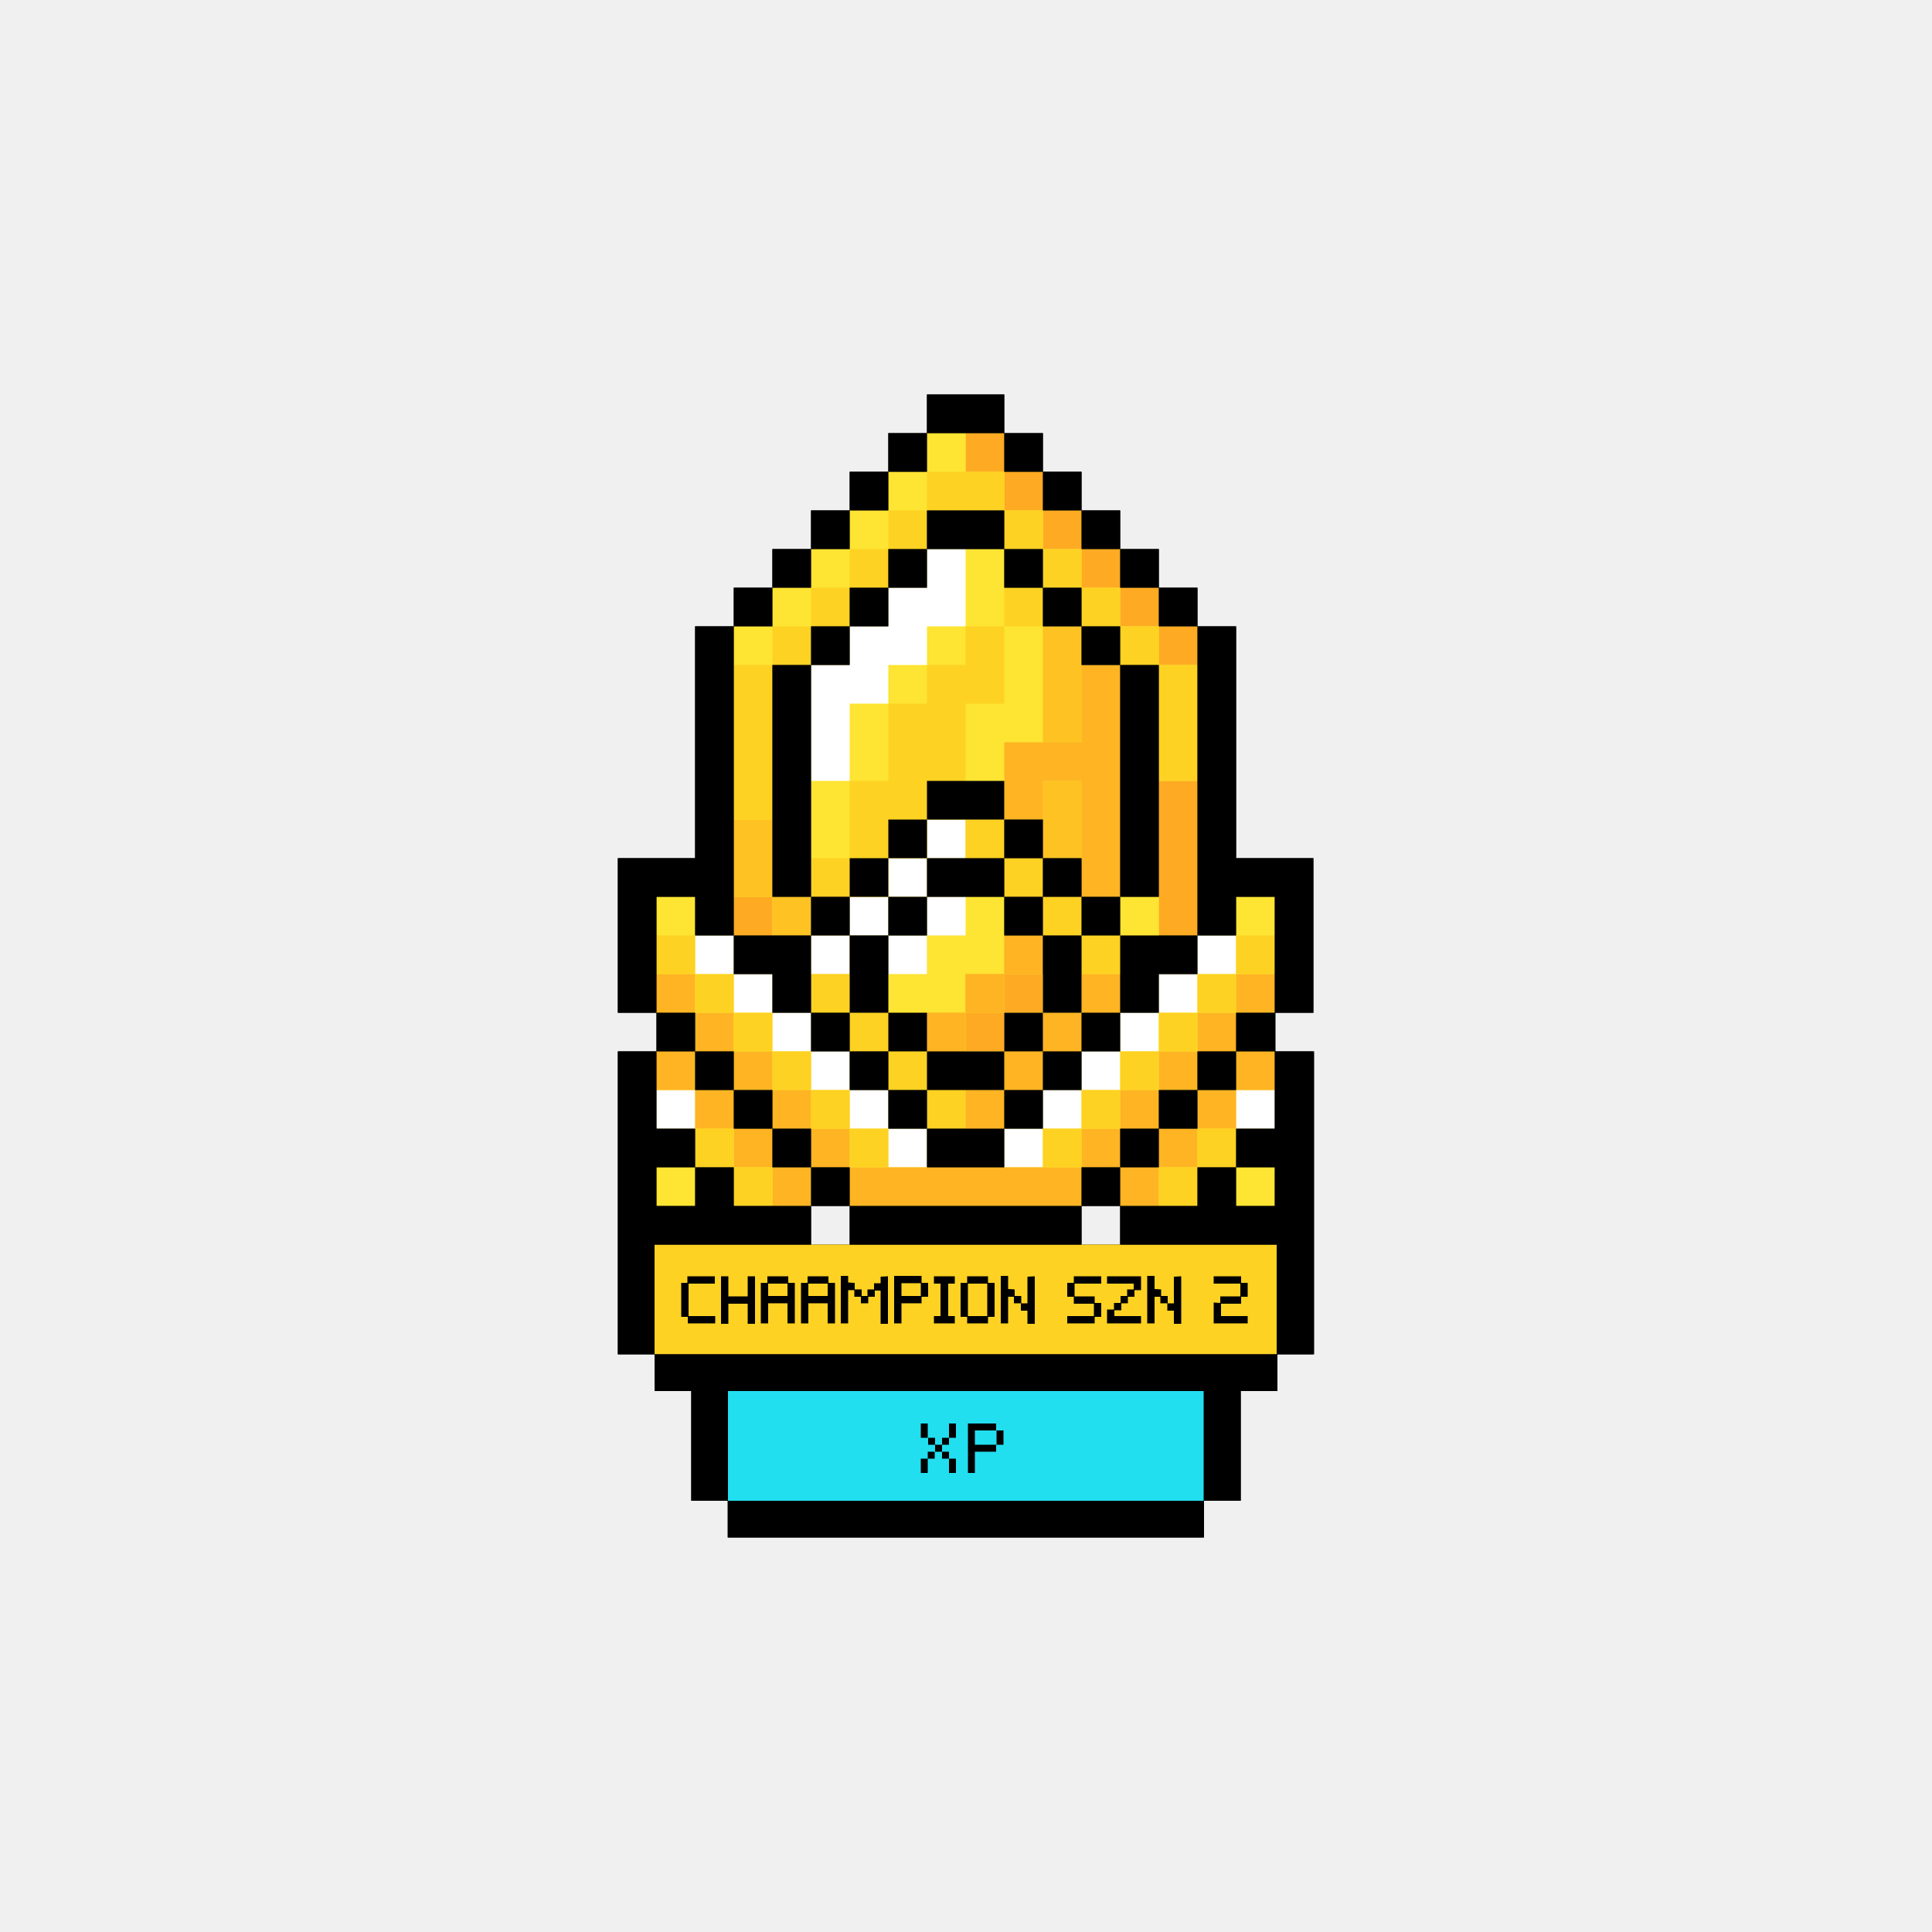
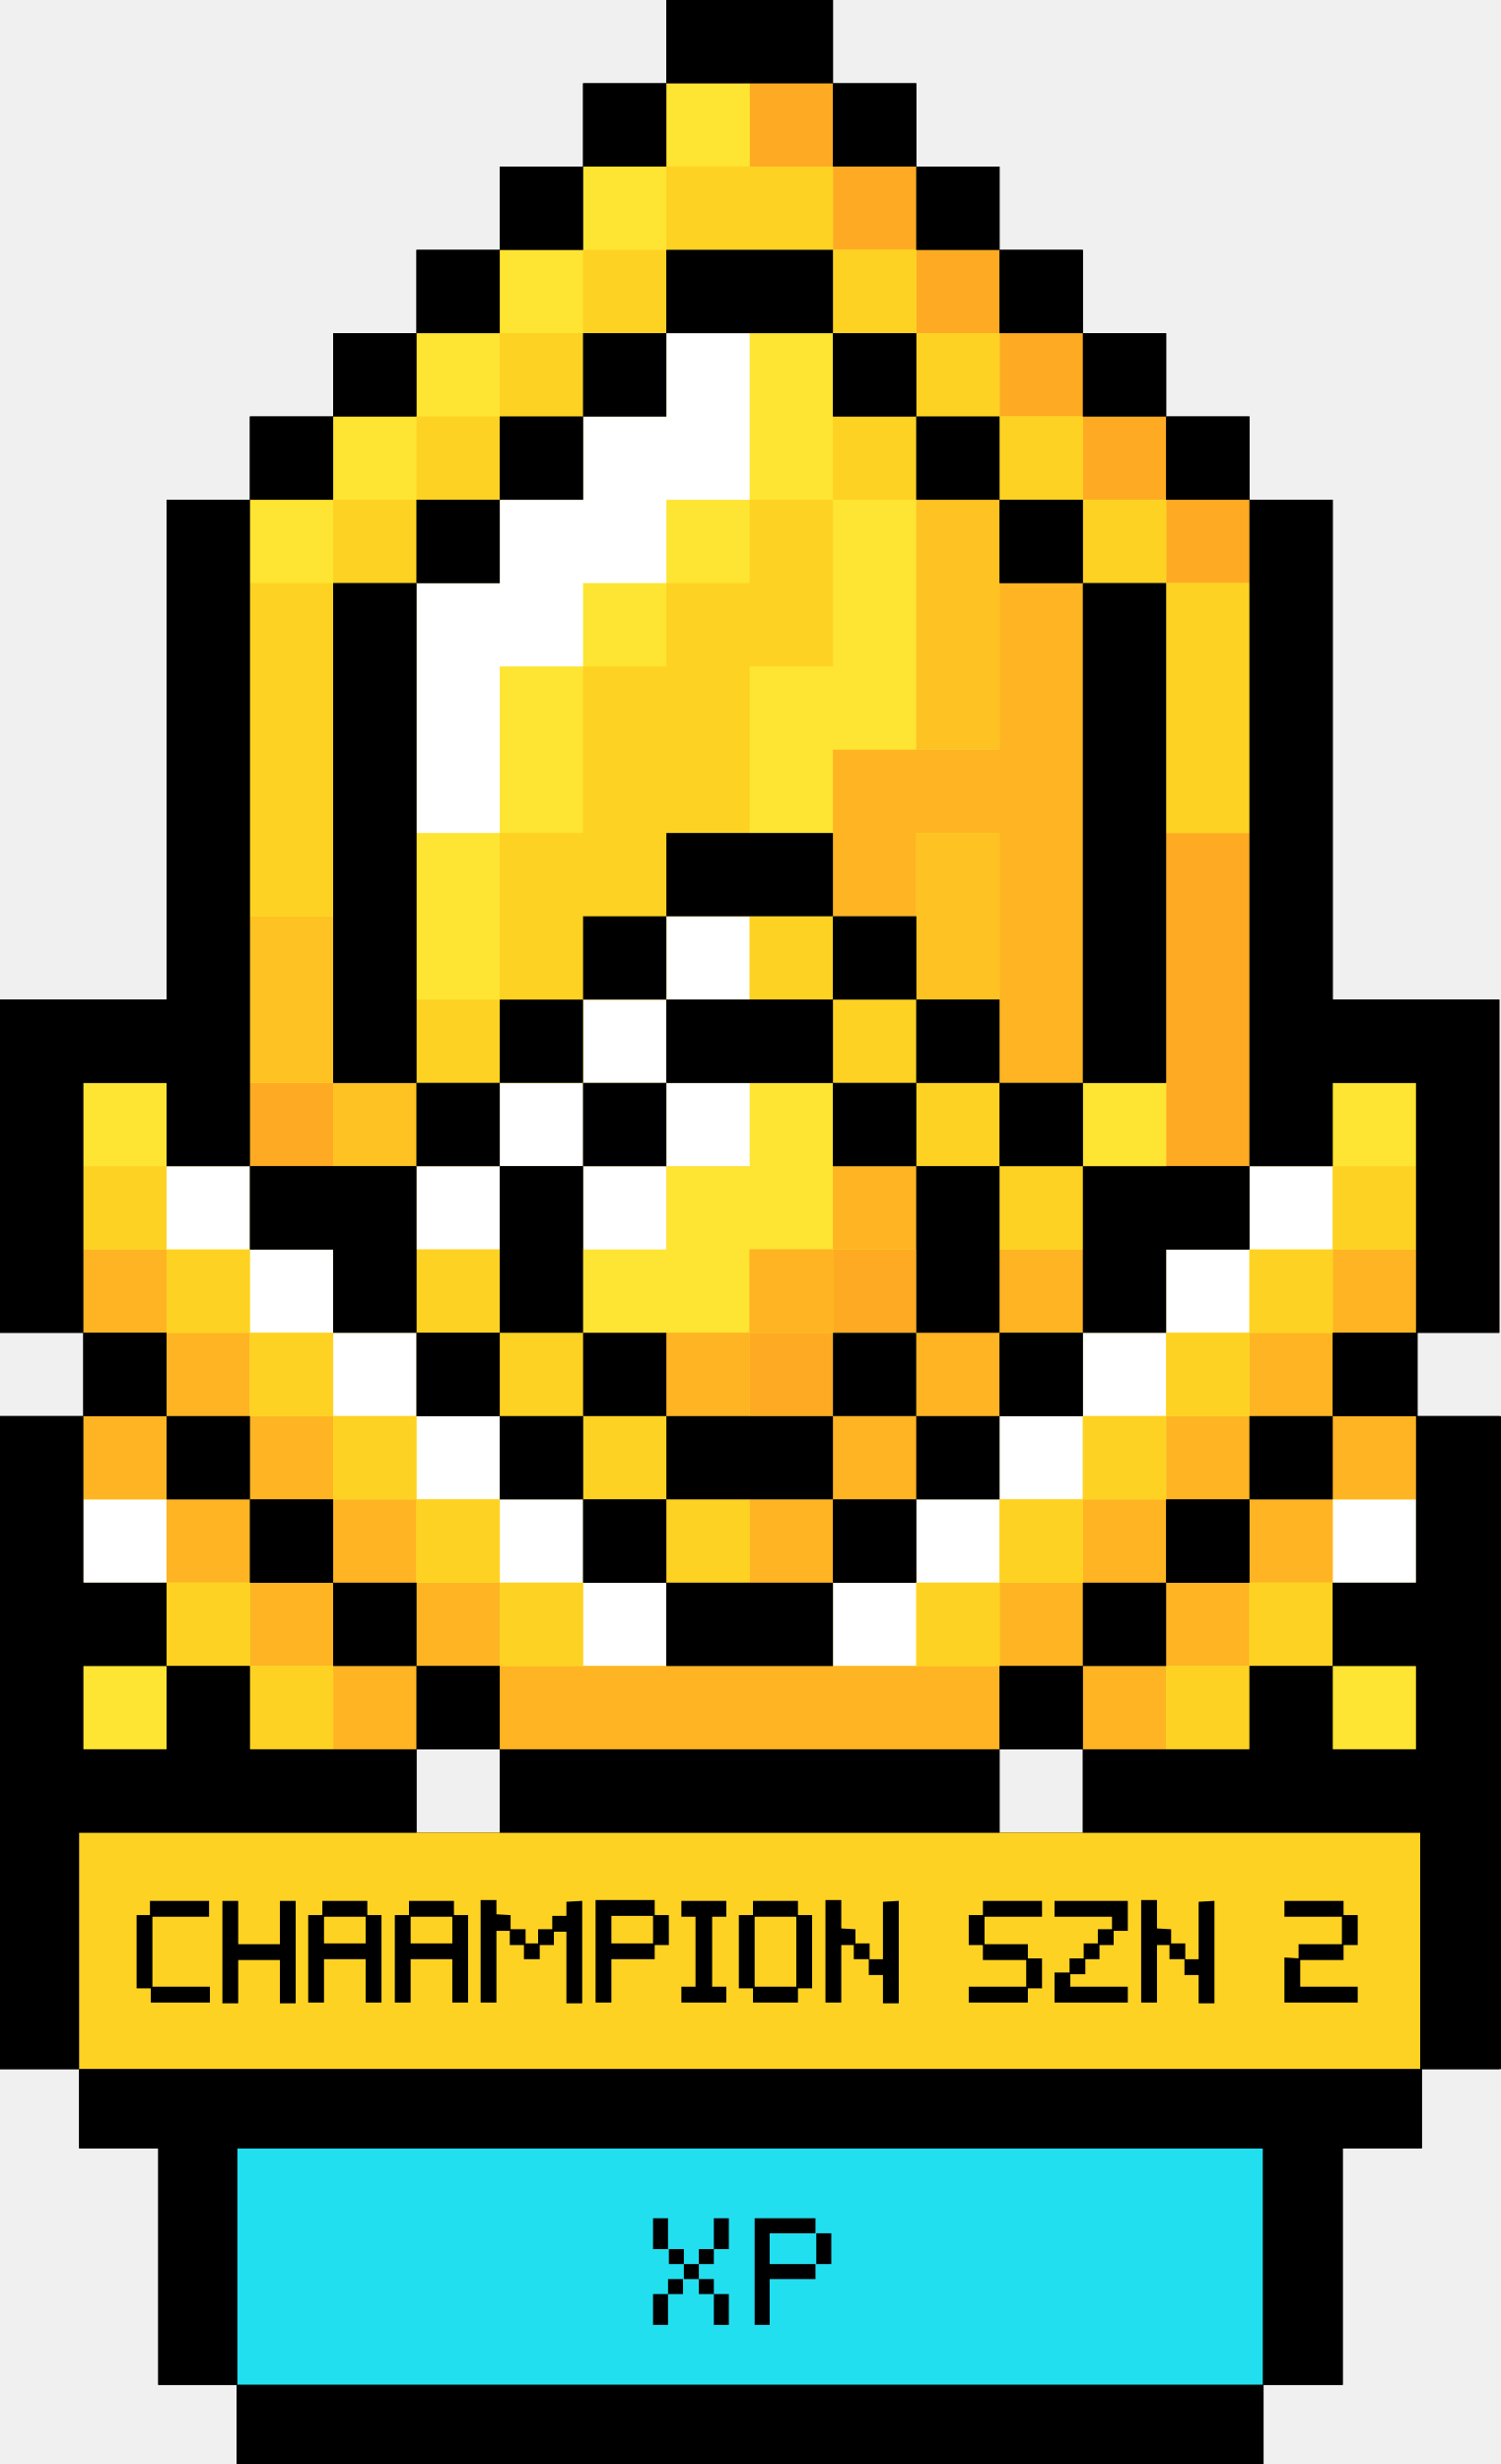
- <svg xmlns="http://www.w3.org/2000/svg" viewBox="0 0 500 500">
-   <path d="M339.9 262.1v-40h-20v-60h-10v-10h-10v-10h-10v-10h-10v-10h-10v-10h-10v-10h-20v10h-10v10h-10v10h-10v10h-10v10h-10v10h-10v60h-20v40h10v10h-10v78.4h9.5v9.5h9.5v28.4h9.5v9.5h123.2v-9.5h9.5V360h9.5v-9.5h9.5v-78.4h-10v-10h9.8zm-120 60h-10v-10h10v10zm70 0h-10v-10h10v10z" />
+ <svg xmlns="http://www.w3.org/2000/svg" viewBox="0 0 180.2 295.8">
+   <path d="M180 160v-40h-20V60h-10V50h-10V40h-10V30h-10V20h-10V10h-10V0H80v10H70v10H60v10H50v10H40v10H30v10H20v60H0v40h10v10H0v78.4h9.5v9.5H19v28.4h9.5v9.5h123.2v-9.5h9.5v-28.4h9.5v-9.5h9.5V170h-10v-10h9.8 0zM60 220H50v-10h10v10zm70 0h-10v-10h10v10z" />
  <g fill="#fee433">
-     <path d="M319.9 232.1v10h-10v10h-10v10h-10v10h-10v10h-10v10h-10v10h-20v-10h-10v-10h-10v-10h-10v-10h-10v-10h-10v-10h-10v-10h-10v30h10v10h10v10h10v10h10v10h10v10h60v-10h10v-10h10v-10h10v-10h10v-10h10v-30h-10 0zm-150 70h10v10h-10z" />
-     <path d="M319.9 302.1h10v10h-10zm-110-60v-10h-10v-60h10v-10h10v-10h10v-10h10v-10h20v10h10v10h10v10h10v10h10v60h-10v10h-10v10h-10v-10h-10v-10h-20v10h-10v10h-10v-10h-10v20h10v10h10v10h10v10h20v-10h10v-10h10v-10h10v-10h10v-10h10v-80h-10v-10h-10v-10h-10v-10h-10v-10h-10v-10h-20v10h-10v10h-10v10h-10v10h-10v10h-10v80h20z" />
-     <path d="M219.9 242.1h10v-10h10v-10h20v-10h10v10h10v10h10v-60h-10v-10h-10v-10h-10v-10h-20v10h-10v10h-10v10h-10v60h10v10h0zm-20 50h-10v-10h-10v-10h-10v20h10v10h10v10h20v-10h-10v-10z" />
-     <path d="M309.9 282.1v10h-10v10h-10v10h20v-10h10v-10h10v-20h-10v10h-10zm-40-50h10v10h-10z" />
-     <path d="M259.9 222.1h10v10h-10z" />
+     <path d="M160 130v10h-10v10h-10v10h-10v10h-10v10h-10v10h-10v10H80v-10H70v-10H60v-10H50v-10H40v-10H30v-10H20v-10H10v30h10v10h10v10h10v10h10v10h10v10h60v-10h10v-10h10v-10h10v-10h10v-10h10v-30h-10 0zM10 200h10v10H10v-10z" />
+     <path d="M160 200h10v10h-10v-10zM50 140v-10H40V70h10V60h10V50h10V40h10V30h20v10h10v10h10v10h10v10h10v60h-10v10h-10v10h-10v-10h-10v-10H80v10H70v10H60v-10H50v20h10v10h10v10h10v10h20v-10h10v-10h10v-10h10v-10h10v-10h10V60h-10V50h-10V40h-10V30h-10V20h-10V10H80v10H70v10H60v10H50v10H40v10H30v80h20z" />
+     <path d="M60 140h10v-10h10v-10h20v-10h10v10h10v10h10V70h-10V60h-10V50h-10V40H80v10H70v10H60v10H50v60h10v10h0zm-20 50H30v-10H20v-10H10v20h10v10h10v10h20v-10H40v-10z" />
+     <path d="M150 180v10h-10v10h-10v10h20v-10h10v-10h10v-20h-10v10h-10zm-40-50h10v10h-10v-10z" />
+     <path d="M100,120h10v10h-10V120z" />
  </g>
-   <path d="M249.9 212.1h10v10h-10zm-10 30v10 10h10v-10h10v-10h-10zm30-10h10v10h-10z" fill="#feb423" />
+   <path d="M90 110h10v10H90v-10zm-10 30v10 10h10v-10h10v-10H90 80zm30-10h10v10h-10v-10z" fill="#feb423" />
  <g fill="#feaa23">
-     <path d="M249.9 112.1h10v10h-10z" />
-     <path d="M259.9 122.1h10v10h-10z" />
-     <path d="M269.9 132.1h10v10h-10z" />
-     <path d="M279.9 142.1h10v10h-10z" />
-     <path d="M289.9 152.1h10v10h-10z" />
-     <path d="M299.9 162.1h10v10h-10zm0 50v30h10v-40h-10v10z" />
-     <path d="M189.9 232.1h10v10h-10zm100 10h10v10h-10z" />
-     <path d="M279.9 252.1h10v10h-10z" />
-     <path d="M269.9 262.1h10v10h-10z" />
-     <path d="M259.9 272.1h10v10h-10z" />
-     <path d="M249.9 282.1h10v10h-10zm0-20h10v10h-10z" />
-     <path d="M259.9 252.1h10v10h-10z" />
+     <path d="M90,10h10v10H90V10z" />
+     <path d="M100,20h10v10h-10V20z" />
+     <path d="M110,30h10v10h-10V30z" />
+     <path d="M120,40h10v10h-10V40z" />
+     <path d="M130,50h10v10h-10V50z" />
+     <path d="M140 60h10v10h-10V60zm0 50v30h10v-40h-10v10z" />
+     <path d="M30 130h10v10H30v-10zm100 10h10v10h-10v-10z" />
+     <path d="M120,150h10v10h-10V150z" />
+     <path d="M110,160h10v10h-10V160z" />
+     <path d="M100,170h10v10h-10V170z" />
+     <path d="M90 180h10v10H90v-10zm0-20h10v10H90v-10z" />
+     <path d="M100,150h10v10h-10V150z" />
  </g>
  <g fill="#fee433">
-     <path d="M229.9 192.1v-10h-10v20h10v-10z" />
-     <path d="M209.9 212.1v10h10v-20h-10v10zm20-40h10v10h-10zm0 50h10v10h-10z" />
-     <path d="M239.9 212.1h10v10h-10z" />
-     <path d="M259.9 182.1h-10v30h10v-20h10v-30h-10v20zm-20-20h10v10h-10z" />
-     <path d="M259.9 152.1v-10h-10v20h10v-10zm-20-40h10v10h-10z" />
-     <path d="M229.9 122.1h10v10h-10z" />
-     <path d="M219.9 132.1h10v10h-10z" />
-     <path d="M209.9 142.1h10v10h-10z" />
-     <path d="M199.9 152.1h10v10h-10z" />
-     <path d="M189.9 162.1h10v10h-10zm100 70h10v10h-10z" />
-     <path d="M279.9 242.1h10v10h-10z" />
-     <path d="M269.9 252.1h10v10h-10z" />
-     <path d="M259.9 262.1h10v10h-10z" />
-     <path d="M249.9 272.1h10v10h-10zm70-40h10v10h-10zm-70 20h10v-20h-10v10h-10v10h-10v10h20v-10zm-80 50h10v10h-10zm150 0h10v10h-10zm-150-70h10v10h-10z" />
+     <path d="M70,90V80H60v20h10V90z" />
+     <path d="M50 110v10h10v-20H50v10zm20-40h10v10H70V70zm0 50h10v10H70v-10z" />
+     <path d="M80,110h10v10H80V110z" />
+     <path d="M100 80H90v30h10V90h10V60h-10v20zM80 60h10v10H80V60z" />
+     <path d="M100 50V40H90v20h10V50zM80 10h10v10H80V10z" />
+     <path d="M70,20h10v10H70V20z" />
+     <path d="M60,30h10v10H60V30z" />
+     <path d="M50,40h10v10H50V40z" />
+     <path d="M40,50h10v10H40V50z" />
+     <path d="M30 60h10v10H30V60zm100 70h10v10h-10v-10z" />
+     <path d="M120,140h10v10h-10V140z" />
+     <path d="M110,150h10v10h-10V150z" />
+     <path d="M100,160h10v10h-10V160z" />
+     <path d="M90 170h10v10H90v-10zm70-40h10v10h-10v-10zm-70 20h10v-20H90v10H80v10H70v10h20v-10zm-80 50h10v10H10v-10zm150 0h10v10h-10v-10zM10 130h10v10H10v-10z" />
  </g>
  <g fill="#fec223">
-     <path d="M269.9 162.1v30h10v-30h-10zm0 40h10v20h-10zm-70 10h-10v20h10v-20z" />
-     <path d="M199.9 232.1h10v10h-10z" />
-     <path d="M209.9 242.1h10v10h-10z" />
-     <path d="M219.9 252.1h10v10h-10z" />
-     <path d="M229.9 262.1v10h10v10h10v-20h-20z" />
-     <path d="M249.9 252.1h10v10h-10z" />
+     <path d="M110 60v30h10V60h-10zm0 40h10v20h-10v-20zm-70 10H30v20h10v-20z" />
+     <path d="M40,130h10v10H40V130z" />
+     <path d="M50,140h10v10H50V140z" />
+     <path d="M60,150h10v10H60V150z" />
+     <path d="M70,160v10h10v10h10v-20H70z" />
+     <path d="M90,150h10v10H90V150z" />
  </g>
  <g fill="#fff">
-     <path d="M239.9 152.1h-10v10h-10v10h-10v10 10 10h10v-10-10h10v-10h10v-10h10v-10-10h-10zm20 140h10v10h-10z" />
-     <path d="M269.9 282.1h10v10h-10z" />
-     <path d="M279.9 272.1h10v10h-10z" />
-     <path d="M289.9 262.1h10v10h-10z" />
-     <path d="M299.9 252.1h10v10h-10z" />
-     <path d="M309.9 242.1h10v10h-10zm-140 40h10v10h-10zm150 0h10v10h-10zm-90 10h10v10h-10z" />
-     <path d="M219.9 282.1h10v10h-10z" />
-     <path d="M209.9 272.1h10v10h-10z" />
-     <path d="M199.9 262.1h10v10h-10z" />
-     <path d="M189.9 252.1h10v10h-10zm50-20h10v10h-10zm0-20h10v10h-10z" />
-     <path d="M229.9 222.1h10v10h-10zm0 20h10v10h-10zm-20 0h10v10h-10z" />
-     <path d="M219.9 232.1h10v10h-10zm-40 10h10v10h-10z" />
+     <path d="M80 50H70v10H60v10H50v10 10 10h10V90 80h10V70h10V60h10V50 40H80v10zm20 140h10v10h-10v-10z" />
+     <path d="M110,180h10v10h-10V180z" />
+     <path d="M120,170h10v10h-10V170z" />
+     <path d="M130,160h10v10h-10V160z" />
+     <path d="M140,150h10v10h-10V150z" />
+     <path d="M150 140h10v10h-10v-10zM10 180h10v10H10v-10zm150 0h10v10h-10v-10zm-90 10h10v10H70v-10z" />
+     <path d="M60,180h10v10H60V180z" />
+     <path d="M50,170h10v10H50V170z" />
+     <path d="M40,160h10v10H40V160z" />
+     <path d="M30 150h10v10H30v-10zm50-20h10v10H80v-10zm0-20h10v10H80v-10z" />
+     <path d="M70 120h10v10H70v-10zm0 20h10v10H70v-10zm-20 0h10v10H50v-10z" />
+     <path d="M60 130h10v10H60v-10zm-40 10h10v10H20v-10z" />
  </g>
  <g fill="#feb423">
-     <path d="M239.9 262.1h10v10h-10zm30-60h10v30h10v-60h-10v20h-20v20h10v-10z" />
-     <path d="M249.9 252.1h10v10h-10z" />
-     <path d="M259.9 242.1h10v10h-10zm0 60h-40v10h60v-10h-20zm0-30h10v10h-10z" />
-     <path d="M249.9 282.1h10v10h-10zm20-20h10v10h-10zm10 30h10v10h-10zm30-30h10v10h-10z" />
-     <path d="M319.9 252.1h10v10h-10zm-30 30h10v10h-10z" />
-     <path d="M299.9 272.1h10v10h-10zm-120 10h10v10h-10z" />
-     <path d="M169.9 272.1h10v10h-10zm30 30h10v10h-10z" />
-     <path d="M189.9 292.1h10v10h-10zm120-10h10v10h-10z" />
-     <path d="M319.9 272.1h10v10h-10zm-30 30h10v10h-10z" />
-     <path d="M299.9 292.1h10v10h-10zm-20-40h10v10h-10zm-70 40h10v10h-10zm-30-30h10v10h-10z" />
-     <path d="M169.9 252.1h10v10h-10zm30 30h10v10h-10z" />
-     <path d="M189.9 272.1h10v10h-10z" />
+     <path d="M80 160h10v10H80v-10zm30-60h10v30h10V70h-10v20h-20v20h10v-10z" />
+     <path d="M90,150h10v10H90V150z" />
+     <path d="M100 140h10v10h-10v-10zm0 60H60v10h60v-10h-20zm0-30h10v10h-10v-10z" />
+     <path d="M90 180h10v10H90v-10zm20-20h10v10h-10v-10zm10 30h10v10h-10v-10zm30-30h10v10h-10v-10z" />
+     <path d="M160 150h10v10h-10v-10zm-30 30h10v10h-10v-10z" />
+     <path d="M140 170h10v10h-10v-10zM20 180h10v10H20v-10z" />
+     <path d="M10 170h10v10H10v-10zm30 30h10v10H40v-10z" />
+     <path d="M30 190h10v10H30v-10zm120-10h10v10h-10v-10z" />
+     <path d="M160 170h10v10h-10v-10zm-30 30h10v10h-10v-10z" />
+     <path d="M140 190h10v10h-10v-10zm-20-40h10v10h-10v-10zm-70 40h10v10H50v-10zm-30-30h10v10H20v-10z" />
+     <path d="M10 150h10v10H10v-10zm30 30h10v10H40v-10z" />
+     <path d="M30,170h10v10H30V170z" />
  </g>
-   <path d="M188.3 360v28.4h123.2V360H188.3z" fill="#22dff0" />
+   <path d="M28.4,257.9v28.4h123.2v-28.4H28.4z" fill="#22dff0" />
  <g fill="#fed223">
-     <path d="M249.9 172.1h-10v10h-10v20h-10v20h-10v10h20v-10h10v-10h10v-30h10v-20h-10v10z" />
-     <path d="M259.9 152.1h10v10h-10zm0-20v-10h-20v10h20z" />
-     <path d="M259.9 132.1h10v10h-10z" />
-     <path d="M269.9 142.1h10v10h-10z" />
-     <path d="M279.9 152.1h10v10h-10z" />
-     <path d="M289.9 162.1h10v10h-10z" />
-     <path d="M299.9 192.1v10h10v-30h-10v20zm-100 10v-30h-10v40h10v-10zm30-70h10v10h-10z" />
-     <path d="M219.9 142.1h10v10h-10z" />
-     <path d="M209.9 152.1h10v10h-10z" />
-     <path d="M199.9 162.1h10v10h-10zm70 130h10v10h-10z" />
-     <path d="M239.9 282.1h10v10h-10zm40 0h10v10h-10zm30-30h10v10h-10z" />
-     <path d="M319.9 242.1h10v10h-10zm-30 30h10v10h-10z" />
-     <path d="M299.9 262.1h10v10h-10zm-120 30h10v10h-10z" />
-     <path d="M189.9 302.1h10v10h-10zm120-10h10v10h-10z" />
-     <path d="M299.9 302.1h10v10h-10zm-80-10h10v10h-10zm10-20h10v10h-10zm20-60h10v10h-10zm20 20h10v10h-10z" />
-     <path d="M259.9 222.1h10v10h-10zm-50 30h10v10h-10z" />
-     <path d="M279.9 242.1h10v10h-10zm-60 20h10v10h-10zm-10 20h10v10h-10zm-30-30h10v10h-10z" />
-     <path d="M169.9 242.1h10v10h-10zm30 30h10v10h-10z" />
-     <path d="M189.9 262.1h10v10h-10zm131 60H169.3v28.4h161.1v-28.4h-9.5z" />
+     <path d="M90,70H80v10H70v20H60v20H50v10h20v-10h10v-10h10V80h10V60H90V70z" />
+     <path d="M100 50h10v10h-10V50zm0-20V20H80v10h20z" />
+     <path d="M100,30h10v10h-10V30z" />
+     <path d="M110,40h10v10h-10V40z" />
+     <path d="M120,50h10v10h-10V50z" />
+     <path d="M130,60h10v10h-10V60z" />
+     <path d="M140 90v10h10V70h-10v20zM40 100V70H30v40h10v-10zm30-70h10v10H70V30z" />
+     <path d="M60,40h10v10H60V40z" />
+     <path d="M50,50h10v10H50V50z" />
+     <path d="M40 60h10v10H40V60zm70 130h10v10h-10v-10z" />
+     <path d="M80 180h10v10H80v-10zm40 0h10v10h-10v-10zm30-30h10v10h-10v-10z" />
+     <path d="M160 140h10v10h-10v-10zm-30 30h10v10h-10v-10z" />
+     <path d="M140 160h10v10h-10v-10zM20 190h10v10H20v-10z" />
+     <path d="M30 200h10v10H30v-10zm120-10h10v10h-10v-10z" />
+     <path d="M140 200h10v10h-10v-10zm-80-10h10v10H60v-10zm10-20h10v10H70v-10zm20-60h10v10H90v-10zm20 20h10v10h-10v-10z" />
+     <path d="M100 120h10v10h-10v-10zm-50 30h10v10H50v-10z" />
+     <path d="M120 140h10v10h-10v-10zm-60 20h10v10H60v-10zm-10 20h10v10H50v-10zm-30-30h10v10H20v-10z" />
+     <path d="M10 140h10v10H10v-10zm30 30h10v10H40v-10z" />
+     <path d="M30 160h10v10H30v-10zm131 60H9.4v28.4h161.1V220H161h0z" />
  </g>
-   <path d="M259.9 112.1v-10h-20v10h20z" />
-   <path d="M259.9 112.1h10v10h-10z" />
-   <path d="M269.9 122.1h10v10h-10z" />
-   <path d="M279.9 132.1h10v10h-10z" />
-   <path d="M289.9 142.1h10v10h-10z" />
-   <path d="M299.9 152.1h10v10h-10zm-70-40h10v10h-10z" />
-   <path d="M219.9 122.1h10v10h-10z" />
-   <path d="M209.9 132.1h10v10h-10z" />
-   <path d="M199.9 142.1h10v10h-10z" />
-   <path d="M189.9 152.1h10v10h-10zm100 40v40h10v-60h-10v20zm-80 20v-40h-10v60h10v-20zm50-70v-10h-20v10h20z" />
-   <path d="M229.9 142.1h10v10h-10zm30 0h10v10h-10z" />
-   <path d="M269.9 152.1h10v10h-10z" />
-   <path d="M279.9 162.1h10v10h-10zm-60-10h10v10h-10z" />
-   <path d="M209.9 162.1h10v10h-10zm30 130v10h20v-10h-20zm20-80v-10h-20v10h20zm-20 60v10h20v-10h-20z" />
-   <path d="M259.9 262.1h10v10h-10zm0-50h10v10h-10zm20 20h10v10h-10z" />
-   <path d="M289.9 242.1v20h10v-10h10v-10h-20zm-20-20h10v10h-10zm50 40h10v10h-10z" />
-   <path d="M319.9 222.1v-60h-10v80h10v-10h10v30h10v-40h-20 0zm-40 40h10v10h-10z" />
-   <path d="M269.9 272.1h10v10h-10z" />
-   <path d="M259.9 282.1h10v10h-10zm-80-10h10v10h-10z" />
-   <path d="M189.9 282.1h10v10h-10z" />
-   <path d="M199.9 292.1h10v10h-10z" />
-   <path d="M209.9 302.1h10v10h-10z" />
-   <path d="M229.9 322.1h50v-10h-60v10h10zm80-50h10v10h-10z" />
-   <path d="M299.9 282.1h10v10h-10z" />
-   <path d="M289.9 292.1h10v10h-10z" />
-   <path d="M279.9 302.1h10v10h-10z" />
-   <path d="M329.9 292.1h-10v10h10v10h-10v-10h-10v10h-20v10h40.5v28.4h9.5v-78.4h-10v20zm-100-30h10v10h-10zm20-40h-10v10h20v-10h-10z" />
-   <path d="M259.9 232.1h10v10h-10zm-30 0h10v10h-10z" />
-   <path d="M269.9 252.1v10h10v-20h-10v10zm-40-10h-10v20h10v-20z" />
-   <path d="M229.9 212.1h10v10h-10zm-20 20h10v10h-10z" />
-   <path d="M209.9 242.1h-20v10h10v10h10v-20zm10-20h10v10h-10zm-50 40h10v10h-10z" />
-   <path d="M169.9 242.1v-10h10v10h10v-80h-10v60h-20v40h10v-20zm40 20h10v10h-10z" />
-   <path d="M219.9 272.1h10v10h-10z" />
-   <path d="M229.9 282.1h10v10h-10zm-60.5 49.5v-9.5h40.5v-10h-20v-10h-10v10h-10v-10h10v-10h-10v-20h-10v78.4h9.5v-18.9zm123.1 56.8H188.3v9.5h123.2v-9.5h-19z" />
-   <path d="M311.5 350.5H169.4v9.5h9.5v28.4h9.5V360h123.2v28.4h9.5V360h9.5v-9.5h-19.1z" />
-   <path d="M178.1 332.1v8.6h-1.7v-8.6h1.7zm6.8 0H178v-1.7h6.9v1.7zm-6.8 10.3v-1.7h6.9v1.7h-6.9zm17.2-12v12.1h-1.7v-5.2h-5.2v5.2h-1.7v-12.1h1.7v5.2h5.2v-5.2h1.7zm10.3 1.7v10.3h-1.7v-5.2h-5.2v5.2H197v-10.3h1.7v3.4h5.2v-3.4h1.7zm-1.7 0h-5.2v-1.7h5.2v1.7zm12.1 0v10.3h-1.7v-5.2h-5.2v5.2h-1.7v-10.3h1.7v3.4h5.2v-3.4h1.7zm-1.7 0h-5.2v-1.7h5.2v1.7zm6.8 0v1.7h-1.7v8.6h-1.7v-12.1h1.7v1.7l1.7.1h0zm1.8 1.7v1.7h-1.7v-1.7h1.7zm0 1.7h1.7v1.7h-1.7v-1.7zm1.7-1.7h1.7v1.7h-1.7v-1.7zm5.1-3.4v12.1H228v-8.6h-1.7v-1.7h1.7v-1.7l1.7-.1h0zm3.5 5.1h5.2v1.7h-5.2v5.2h-1.7v-12.1h6.9v1.7h-5.2v3.5h0zm6.9-3.4v3.4h-1.7v-3.4h1.7zm5.2 0v8.6h1.7v1.7h-5.2v-1.7h1.7v-8.6h-1.7v-1.7h5.2v1.7h-1.7zm5.1 0v8.6h-1.7v-8.6h1.7zm5.2 0h-5.2v-1.7h5.2v1.7zm-5.2 8.6h5.2v1.7h-5.2v-1.7zm6.9-8.6v8.6h-1.7v-8.6h1.7zm5.2 1.7v1.7h-1.7v6.9h-1.7v-12.1h1.7v3.4l1.7.1h0zm1.7 1.7v1.7h-1.7v-1.7h1.7zm3.5-5.1v12.1H266v-3.4h-1.7v-1.7h1.7v-6.9l1.7-.1h0zm10.3 1.7v3.4h-1.7v-3.4h1.7zm-1.7 8.6h6.9v1.7h-6.9v-1.7zm8.6-8.6H278v-1.7h6.9v1.7zm-6.9 5.2v-1.7h5.2v1.7H278zm5.2 3.4v-3.4h1.7v3.4h-1.7zm12-10.3v3.4h-1.7v-1.7h-6.9v-1.7h8.6 0zm-8.6 8.6h1.7v1.7h6.9v1.7h-8.6V339h0zm1.8-1.7h1.7v1.7h-1.7v-1.7zm1.7-1.8h1.7v1.7h-1.7v-1.7zm1.7-1.7h1.7v1.7h-1.7v-1.7zm8.6 0v1.7h-1.7v6.9H297v-12.1h1.7v3.4l1.7.1h0zm1.7 1.7v1.7h-1.7v-1.7h1.7zm3.5-5.1v12.1h-1.7v-3.4h-1.7v-1.7h1.7v-6.9l1.7-.1h0zm15.5 0v1.7h-6.9v-1.7h6.9zm-5.2 6.9v3.4h6.9v1.7h-8.6v-5.2l1.7.1h0zm5.2 0h-5.2v-1.7h5.2v1.7zm1.7-1.8h-1.7v-3.4h1.7v3.4z" stroke="#000" stroke-width=".199" stroke-miterlimit="10" />
-   <path d="M240.1 368.4v3.7h-1.8v-3.7h1.8zm-1.8 9.1h1.8v3.7h-1.8v-3.7zm3.7-5.4v1.8h-1.8v-1.8h1.8zm-1.9 3.6h1.8v1.8h-1.8v-1.8zm3.7-1.8v1.8H242v-1.8h1.8zm1.8 0h-1.8v-1.8h1.8v1.8zm-1.8 3.6v-1.8h1.8v1.8h-1.8zm3.6-5.4h-1.8v-3.7h1.8v3.7zm-1.8 9.1v-3.7h1.8v3.7h-1.8zm6.7-7.3h5.5v1.8h-5.5v5.5h-1.8v-12.8h7.3v1.8h-5.5v3.7zm7.4-3.7v3.7h-1.8v-3.7h1.8z" />
+   <path d="M100 10V0H80v10h20z" />
+   <path d="M100,10h10v10h-10V10z" />
+   <path d="M110,20h10v10h-10V20z" />
+   <path d="M120,30h10v10h-10V30z" />
+   <path d="M130,40h10v10h-10V40z" />
+   <path d="M140 50h10v10h-10V50zM70 10h10v10H70V10z" />
+   <path d="M60,20h10v10H60V20z" />
+   <path d="M50,30h10v10H50V30z" />
+   <path d="M40,40h10v10H40V40z" />
+   <path d="M30 50h10v10H30V50zm100 40v40h10V70h-10v20zm-80 20V70H40v60h10v-20zm50-70V30H80v10h20z" />
+   <path d="M70 40h10v10H70V40zm30 0h10v10h-10V40z" />
+   <path d="M110,50h10v10h-10V50z" />
+   <path d="M120 60h10v10h-10V60zM60 50h10v10H60V50z" />
+   <path d="M50 60h10v10H50V60zm30 130v10h20v-10H80zm20-80v-10H80v10h20zm-20 60v10h20v-10H80z" />
+   <path d="M100 160h10v10h-10v-10zm0-50h10v10h-10v-10zm20 20h10v10h-10v-10z" />
+   <path d="M130 140v20h10v-10h10v-10h-20zm-20-20h10v10h-10v-10zm50 40h10v10h-10v-10z" />
+   <path d="M160 120V60h-10v80h10v-10h10v30h10v-40h-20 0zm-40 40h10v10h-10v-10z" />
+   <path d="M110,170h10v10h-10V170z" />
+   <path d="M100 180h10v10h-10v-10zm-80-10h10v10H20v-10z" />
+   <path d="M30,180h10v10H30V180z" />
+   <path d="M40,190h10v10H40V190z" />
+   <path d="M50,200h10v10H50V200z" />
+   <path d="M70 220h50v-10H60v10h10zm80-50h10v10h-10v-10z" />
+   <path d="M140,180h10v10h-10V180z" />
+   <path d="M130,190h10v10h-10V190z" />
+   <path d="M120,200h10v10h-10V200z" />
+   <path d="M170 190h-10v10h10v10h-10v-10h-10v10h-20v10h40.5v28.4h9.5V170h-10v20zM70 160h10v10H70v-10zm20-40H80v10h20v-10H90z" />
+   <path d="M100 130h10v10h-10v-10zm-30 0h10v10H70v-10z" />
+   <path d="M110 150v10h10v-20h-10v10zm-40-10H60v20h10v-20z" />
+   <path d="M70 110h10v10H70v-10zm-20 20h10v10H50v-10z" />
+   <path d="M50 140H30v10h10v10h10v-20zm10-20h10v10H60v-10zm-50 40h10v10H10v-10z" />
+   <path d="M10 140v-10h10v10h10V60H20v60H0v40h10v-20zm40 20h10v10H50v-10z" />
+   <path d="M60,170h10v10H60V170z" />
+   <path d="M70 180h10v10H70v-10zM9.5 229.5V220H50v-10H30v-10H20v10H10v-10h10v-10H10v-20H0v78.4h9.5v-18.9zm123.1 56.8H28.4v9.5h123.2v-9.5h-19z" />
+   <path d="M151.6 248.4H9.5v9.5H19v28.4h9.5v-28.4h123.2v28.4h9.5v-28.4h9.5v-9.5h-19.1 0z" />
+   <path d="M18.2 230v8.6h-1.7V230h1.7zm6.8 0h-6.9v-1.7H25v1.7h0zm-6.8 10.3v-1.7h6.9v1.7h-6.9zm17.2-12v12.1h-1.7v-5.2h-5.2v5.2h-1.7v-12.1h1.7v5.2h5.2v-5.2h1.7zm10.3 1.7v10.3H44v-5.2h-5.2v5.2h-1.7V230h1.7v3.4H44V230h1.7 0zm-1.7 0h-5.2v-1.7H44v1.7zm12.1 0v10.3h-1.7v-5.2h-5.2v5.2h-1.7V230h1.7v3.4h5.2V230h1.7zm-1.7 0h-5.2v-1.7h5.2v1.7zm6.8 0v1.7h-1.7v8.6h-1.7v-12.1h1.7v1.7l1.7.1h0 0zm1.8 1.7v1.7h-1.7v-1.7H63zm0 1.7h1.7v1.7H63v-1.7zm1.7-1.7h1.7v1.7h-1.7v-1.7zm5.1-3.4v12.1h-1.7v-8.6h-1.7v-1.7h1.7v-1.7l1.7-.1h0 0zm3.5 5.1h5.2v1.7h-5.2v5.2h-1.7v-12.1h6.9v1.7h-5.2v3.5h0 0zm6.9-3.4v3.4h-1.7V230h1.7zm5.2 0v8.6h1.7v1.7h-5.2v-1.7h1.7V230h-1.7v-1.7h5.2v1.7h-1.7zm5.1 0v8.6h-1.7V230h1.7zm5.2 0h-5.2v-1.7h5.2v1.7zm-5.2 8.6h5.2v1.7h-5.2v-1.7zm6.9-8.6v8.6h-1.7V230h1.7zm5.2 1.7v1.7h-1.7v6.9h-1.7v-12.1h1.7v3.4l1.7.1h0zm1.7 1.7v1.7h-1.7v-1.7h1.7zm3.5-5.1v12.1h-1.7V237h-1.7v-1.7h1.7v-6.9l1.7-.1h0 0zm10.3 1.7v3.4h-1.7V230h1.7zm-1.7 8.6h6.9v1.7h-6.9v-1.7zm8.6-8.6h-6.9v-1.7h6.9v1.7h0zm-6.9 5.2v-1.7h5.2v1.7h-5.2 0zm5.2 3.4v-3.4h1.7v3.4h-1.7zm12-10.3v3.4h-1.7V230h-6.9v-1.7h8.6 0 0zm-8.6 8.6h1.7v1.7h6.9v1.7h-8.6v-3.4h0 0zm1.8-1.7h1.7v1.7h-1.7v-1.7zm1.7-1.8h1.7v1.7h-1.7v-1.7zm1.7-1.7h1.7v1.7h-1.7v-1.7zm8.6 0v1.7h-1.7v6.9h-1.7v-12.1h1.7v3.4l1.7.1h0 0zm1.7 1.7v1.7h-1.7v-1.7h1.7zm3.5-5.1v12.1H144V237h-1.7v-1.7h1.7v-6.9l1.7-.1h0zm15.5 0v1.7h-6.9v-1.7h6.9zm-5.2 6.9v3.4h6.9v1.7h-8.6v-5.2l1.7.1h0zm5.2 0H156v-1.7h5.2v1.7zm1.7-1.8h-1.7V230h1.7v3.4z" stroke="#000" stroke-width=".199" stroke-miterlimit="10" />
+   <path d="M80.2 266.3v3.7h-1.8v-3.7h1.8zm-1.8 9.1h1.8v3.7h-1.8v-3.7zm3.7-5.4v1.8h-1.8V270h1.8zm-1.9 3.6H82v1.8h-1.8v-1.8zm3.7-1.8v1.8h-1.8v-1.8h1.8zm1.8 0h-1.8V270h1.8v1.8zm-1.8 3.6v-1.8h1.8v1.8h-1.8zm3.6-5.4h-1.8v-3.7h1.8v3.7zm-1.8 9.1v-3.7h1.8v3.7h-1.8zm6.7-7.3h5.5v1.8h-5.5v5.5h-1.8v-12.8h7.3v1.8h-5.5v3.7h0zm7.4-3.7v3.7H98v-3.7h1.8z" />
</svg>
